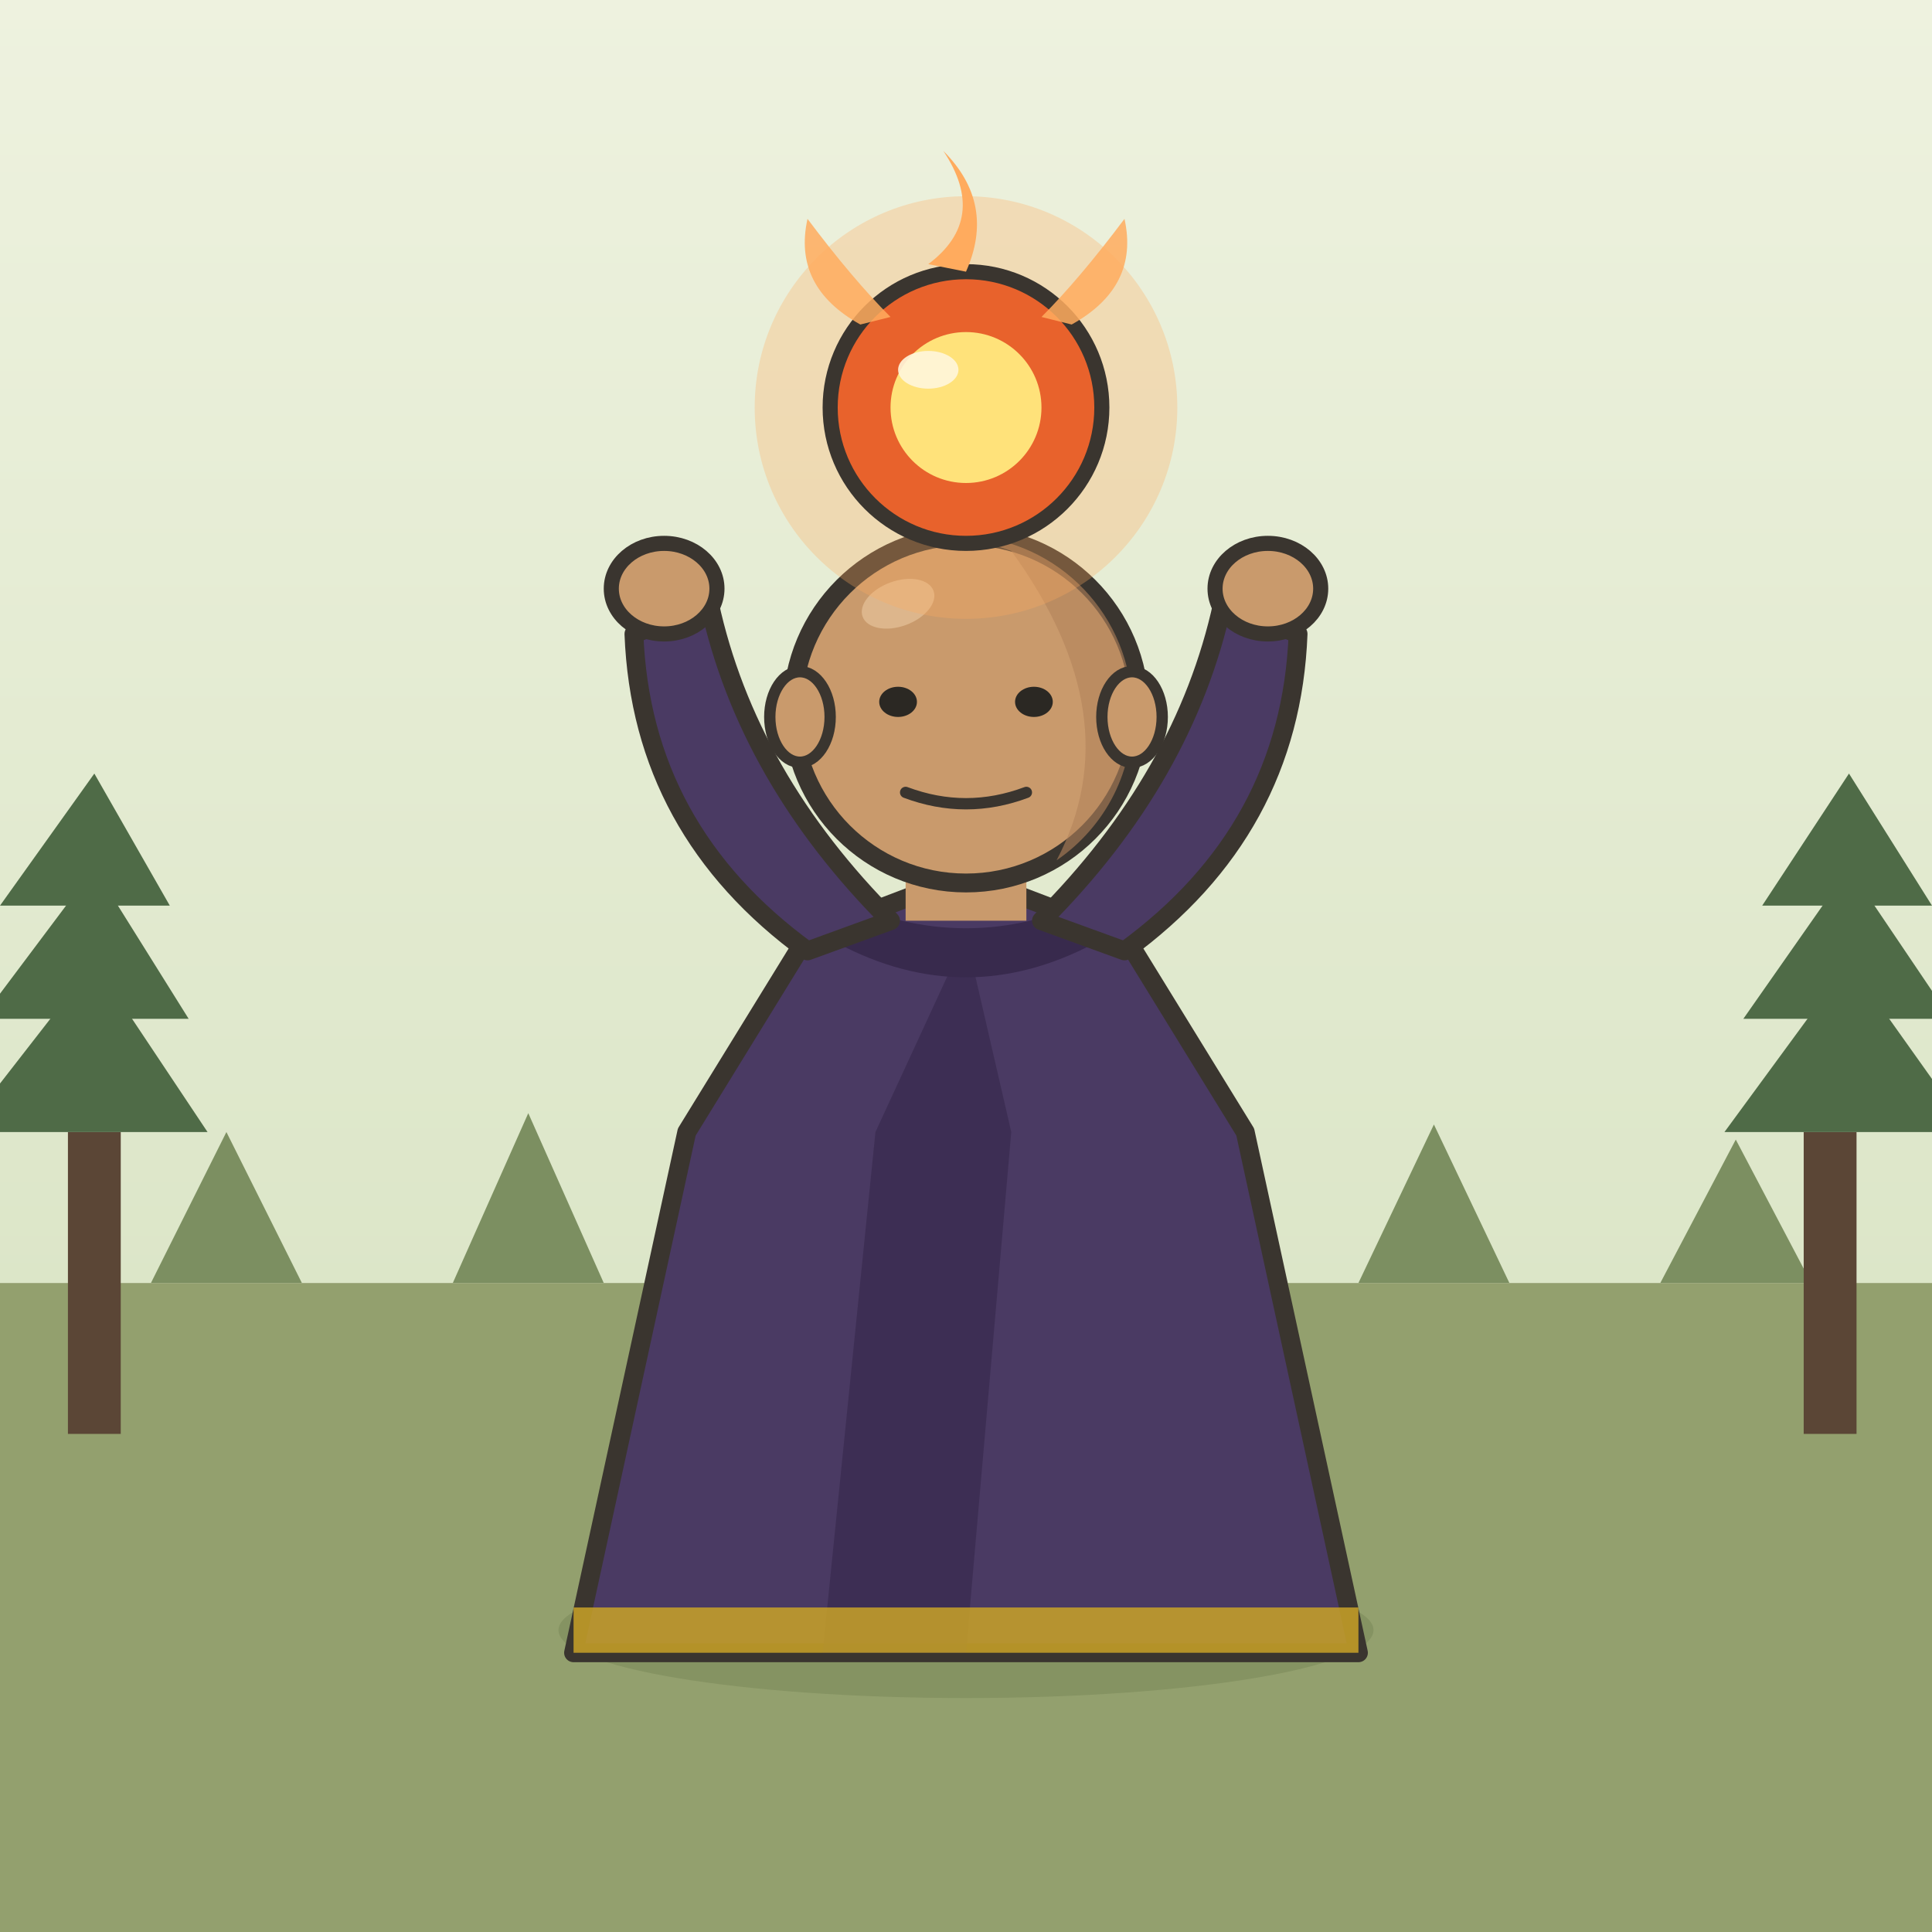
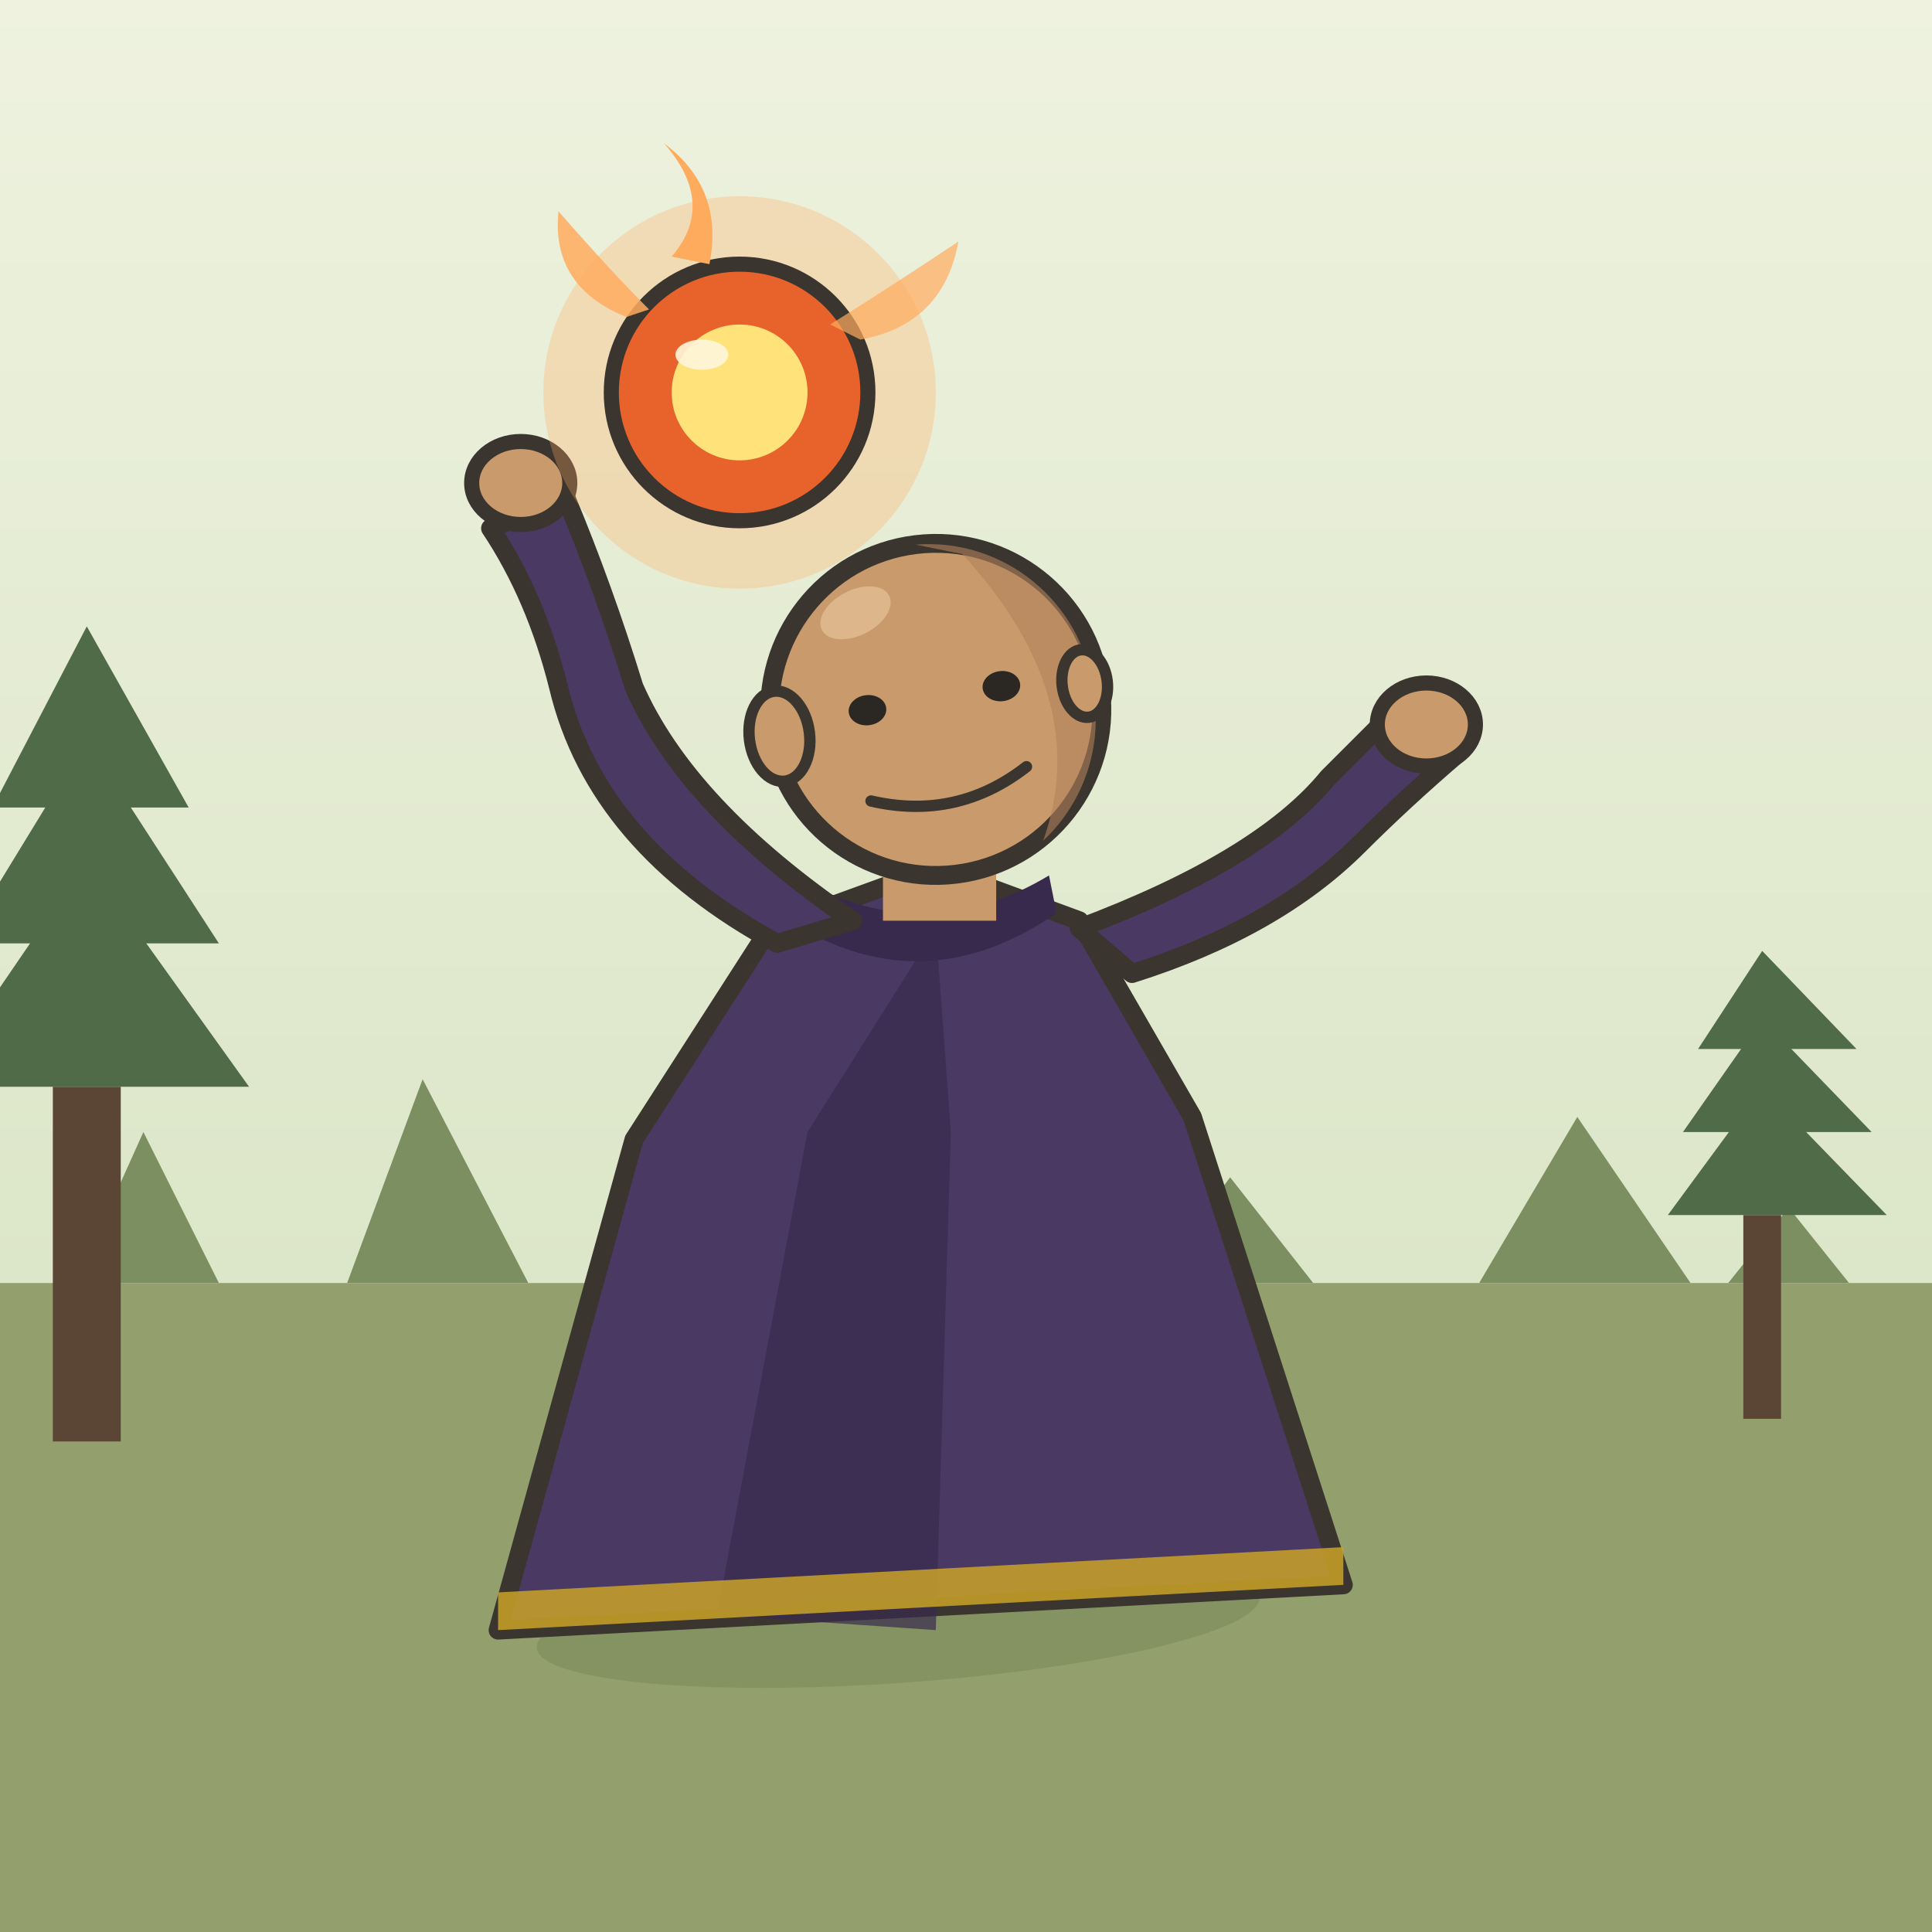
<svg xmlns="http://www.w3.org/2000/svg" viewBox="0 0 512 512" width="512" height="512">
  <defs>
    <linearGradient id="sky" x1="0" y1="0" x2="0" y2="1">
      <stop offset="0" stop-color="#eef2df" />
      <stop offset="1" stop-color="#dce6c8" />
    </linearGradient>
  </defs>
  <rect x="0" y="0" width="512" height="340" fill="url(#sky)" />
  <rect x="0" y="340" width="512" height="172" fill="#93a06e" />
  <g fill="#7c8f61">
-     <polygon points="40,340 60,300 80,340" />
-     <polygon points="120,340 140,295 160,340" />
-     <polygon points="360,340 380,298 400,340" />
-     <polygon points="440,340 460,302 480,340" />
+     <polygon points="20,340 38,300 58,340" />
+     <polygon points="92,340 112,286 140,340" />
+     <polygon points="305,340 326,312 348,340" />
+     <polygon points="392,340 418,296 448,340" />
+     <polygon points="458,340 474,320 490,340" />
  </g>
  <g>
-     <rect x="18" y="300" width="14" height="80" fill="#5b4636" />
-     <polygon points="-10,300 55,300 25,255" fill="#4f6b47" />
-     <polygon points="-5,270 50,270 25,230" fill="#4f6b47" />
-     <polygon points="0,240 45,240 25,205" fill="#4f6b47" />
+     <rect x="14" y="288" width="18" height="94" fill="#5b4636" />
+     <polygon points="-18,288 66,288 23,228" fill="#4f6b47" />
+     <polygon points="-10,250 58,250 23,196" fill="#4f6b47" />
+     <polygon points="-2,214 50,214 23,166" fill="#4f6b47" />
  </g>
  <g>
-     <rect x="478" y="300" width="14" height="80" fill="#5b4636" />
-     <polygon points="457,300 522,300 490,255" fill="#4f6b47" />
-     <polygon points="462,270 517,270 490,230" fill="#4f6b47" />
-     <polygon points="467,240 512,240 490,205" fill="#4f6b47" />
+     <rect x="462" y="322" width="10" height="54" fill="#5b4636" />
+     <polygon points="442,322 500,322 467,288" fill="#4f6b47" />
+     <polygon points="446,300 496,300 467,270" fill="#4f6b47" />
+     <polygon points="450,278 492,278 467,252" fill="#4f6b47" />
  </g>
-   <ellipse cx="256" cy="432" rx="108" ry="18" fill="#7c8a5a" opacity="0.6" />
-   <polygon points="256,232 214,248 182,300 152,438 360,438 330,300 298,248" fill="#4a3a63" stroke="#3a352f" stroke-width="5" stroke-linejoin="round" />
-   <polygon points="256,248 232,300 218,438 256,438 268,300" fill="#382a4d" opacity="0.7" />
-   <rect x="152" y="426" width="208" height="12" fill="#c9a227" opacity="0.85" />
-   <path d="M222,250 Q256,268 290,250 L290,238 Q256,254 222,238 Z" fill="#382a4d" />
-   <path d="M214,252 Q170,220 168,168 L188,160 Q198,206 236,244 Z" fill="#4a3a63" stroke="#3a352f" stroke-width="5" stroke-linejoin="round" />
-   <path d="M298,252 Q342,220 344,168 L324,160 Q314,206 276,244 Z" fill="#4a3a63" stroke="#3a352f" stroke-width="5" stroke-linejoin="round" />
-   <ellipse cx="176" cy="156" rx="14" ry="12" fill="#c99a6c" stroke="#3a352f" stroke-width="4" />
-   <ellipse cx="336" cy="156" rx="14" ry="12" fill="#c99a6c" stroke="#3a352f" stroke-width="4" />
-   <rect x="240" y="220" width="32" height="24" fill="#c99a6c" />
-   <circle cx="256" cy="188" r="46" fill="#c99a6c" stroke="#3a352f" stroke-width="5" />
-   <path d="M256,142 A46,46 0 0 1 300,188 A46,46 0 0 1 280,228 Q300,190 268,146 Z" fill="#b3825a" opacity="0.6" />
-   <ellipse cx="238" cy="160" rx="10" ry="6" fill="#e2bd93" opacity="0.8" transform="rotate(-20 238 160)" />
-   <ellipse cx="212" cy="190" rx="8" ry="12" fill="#c99a6c" stroke="#3a352f" stroke-width="3" />
-   <ellipse cx="300" cy="190" rx="8" ry="12" fill="#c99a6c" stroke="#3a352f" stroke-width="3" />
-   <ellipse cx="238" cy="186" rx="5" ry="4" fill="#2b2823" />
-   <ellipse cx="274" cy="186" rx="5" ry="4" fill="#2b2823" />
-   <path d="M240,210 Q256,216 272,210" fill="none" stroke="#3a352f" stroke-width="3" stroke-linecap="round" />
-   <circle cx="256" cy="108" r="56" fill="#ffab5e" opacity="0.3" />
-   <circle cx="256" cy="108" r="36" fill="#e8622c" stroke="#3a352f" stroke-width="4" />
-   <circle cx="256" cy="108" r="20" fill="#ffe27a" />
-   <path d="M256,72 Q264,54 250,40 Q262,58 246,70 Z" fill="#ffab5e" />
-   <path d="M228,86 Q210,76 214,58 Q226,74 236,84 Z" fill="#ffab5e" opacity="0.85" />
-   <path d="M284,86 Q302,76 298,58 Q286,74 276,84 Z" fill="#ffab5e" opacity="0.85" />
-   <ellipse cx="246" cy="98" rx="8" ry="5" fill="#fff6db" opacity="0.9" />
+   <ellipse cx="238" cy="430" rx="96" ry="16" fill="#7c8a5a" opacity="0.6" transform="rotate(-4 238 430)" />
+   <polygon points="248,230 204,246 168,302 132,432 356,420 316,296 286,244" fill="#4a3a63" stroke="#3a352f" stroke-width="5" stroke-linejoin="round" />
+   <polygon points="248,246 214,300 190,428 248,432 252,300" fill="#382a4d" opacity="0.7" />
+   <path d="M132,432 L356,420 L356,410 L132,422 Z" fill="#c9a227" opacity="0.85" />
+   <path d="M216,248 Q248,264 280,242 L278,232 Q248,250 218,236 Z" fill="#382a4d" />
+   <path d="M206,250 Q158,224 148,182 Q142,158 130,140 L150,132 Q160,156 168,182 Q182,214 226,244 Z" fill="#4a3a63" stroke="#3a352f" stroke-width="5" stroke-linejoin="round" />
+   <path d="M286,246 Q334,228 352,206 Q362,196 372,186 L386,200 Q372,212 360,224 Q338,246 300,258 Z" fill="#4a3a63" stroke="#3a352f" stroke-width="5" stroke-linejoin="round" />
+   <ellipse cx="138" cy="128" rx="13" ry="11" fill="#c99a6c" stroke="#3a352f" stroke-width="4" />
+   <ellipse cx="378" cy="192" rx="13" ry="11" fill="#c99a6c" stroke="#3a352f" stroke-width="4" />
+   <rect x="234" y="220" width="30" height="24" fill="#c99a6c" />
+   <g transform="rotate(-7 248 188)">
+     <circle cx="248" cy="188" r="44" fill="#c99a6c" stroke="#3a352f" stroke-width="5" />
+     <path d="M248,144 A44,44 0 0 1 290,188 A44,44 0 0 1 272,226 Q290,190 260,148 Z" fill="#b3825a" opacity="0.6" />
+     <ellipse cx="230" cy="160" rx="10" ry="6" fill="#e2bd93" opacity="0.8" transform="rotate(-20 230 160)" />
+     <ellipse cx="206" cy="190" rx="8" ry="12" fill="#c99a6c" stroke="#3a352f" stroke-width="3" />
+     <ellipse cx="288" cy="186" rx="6" ry="9" fill="#c99a6c" stroke="#3a352f" stroke-width="3" />
+     <ellipse cx="230" cy="186" rx="5" ry="4" fill="#2b2823" />
+     <ellipse cx="266" cy="184" rx="5" ry="4" fill="#2b2823" />
+     <path d="M228,210 Q250,218 270,206" fill="none" stroke="#3a352f" stroke-width="3" stroke-linecap="round" />
+   </g>
+   <circle cx="196" cy="104" r="52" fill="#ffab5e" opacity="0.3" />
+   <circle cx="196" cy="104" r="34" fill="#e8622c" stroke="#3a352f" stroke-width="4" />
+   <circle cx="196" cy="104" r="18" fill="#ffe27a" />
+   <path d="M188,70 Q192,50 176,38 Q190,54 178,68 Z" fill="#ffab5e" />
+   <path d="M166,84 Q146,76 148,56 Q162,72 172,82 Z" fill="#ffab5e" opacity="0.85" />
+   <path d="M228,90 Q250,86 254,64 Q236,76 220,86 Z" fill="#ffab5e" opacity="0.7" />
+   <ellipse cx="186" cy="94" rx="7" ry="4" fill="#fff6db" opacity="0.9" />
</svg>
